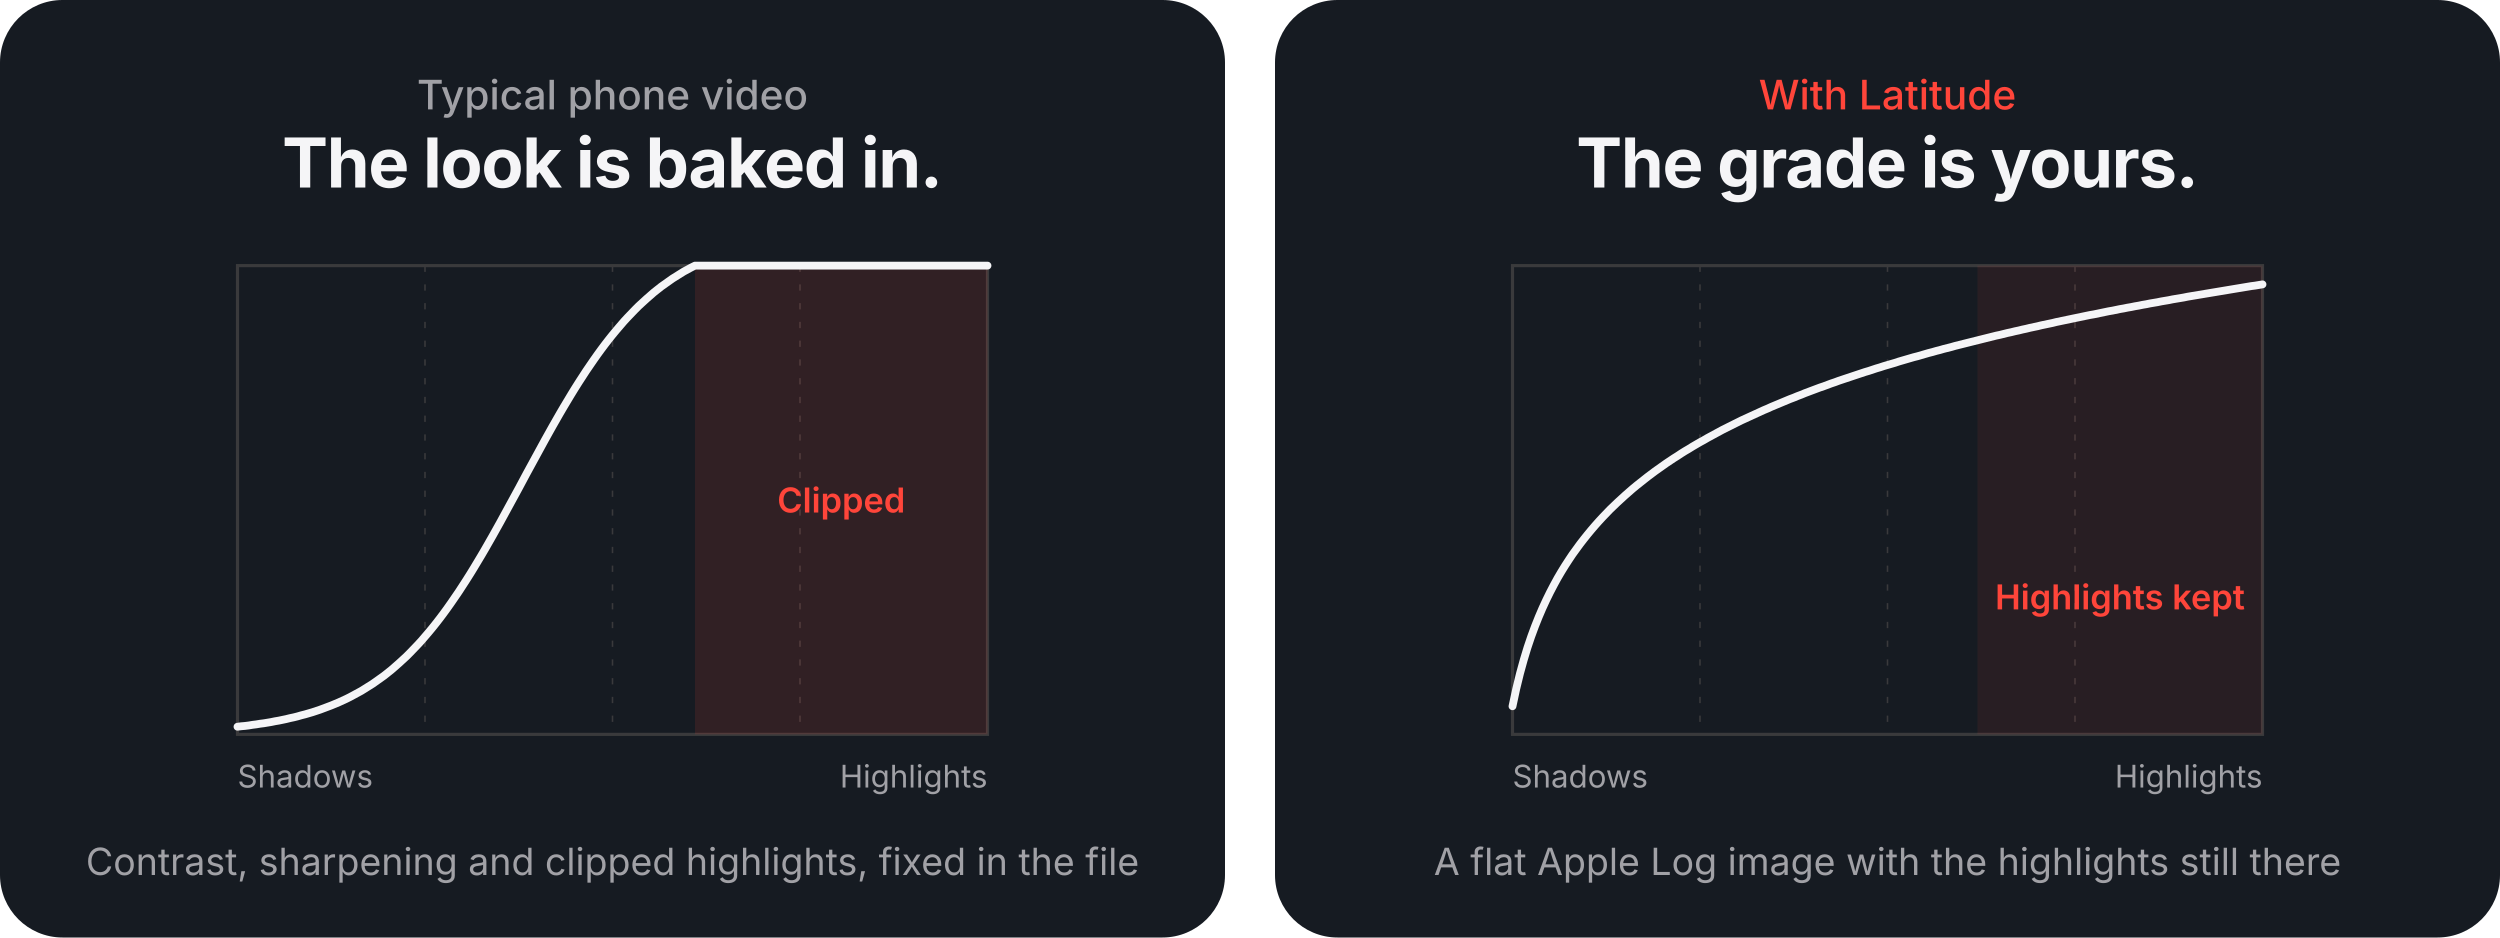
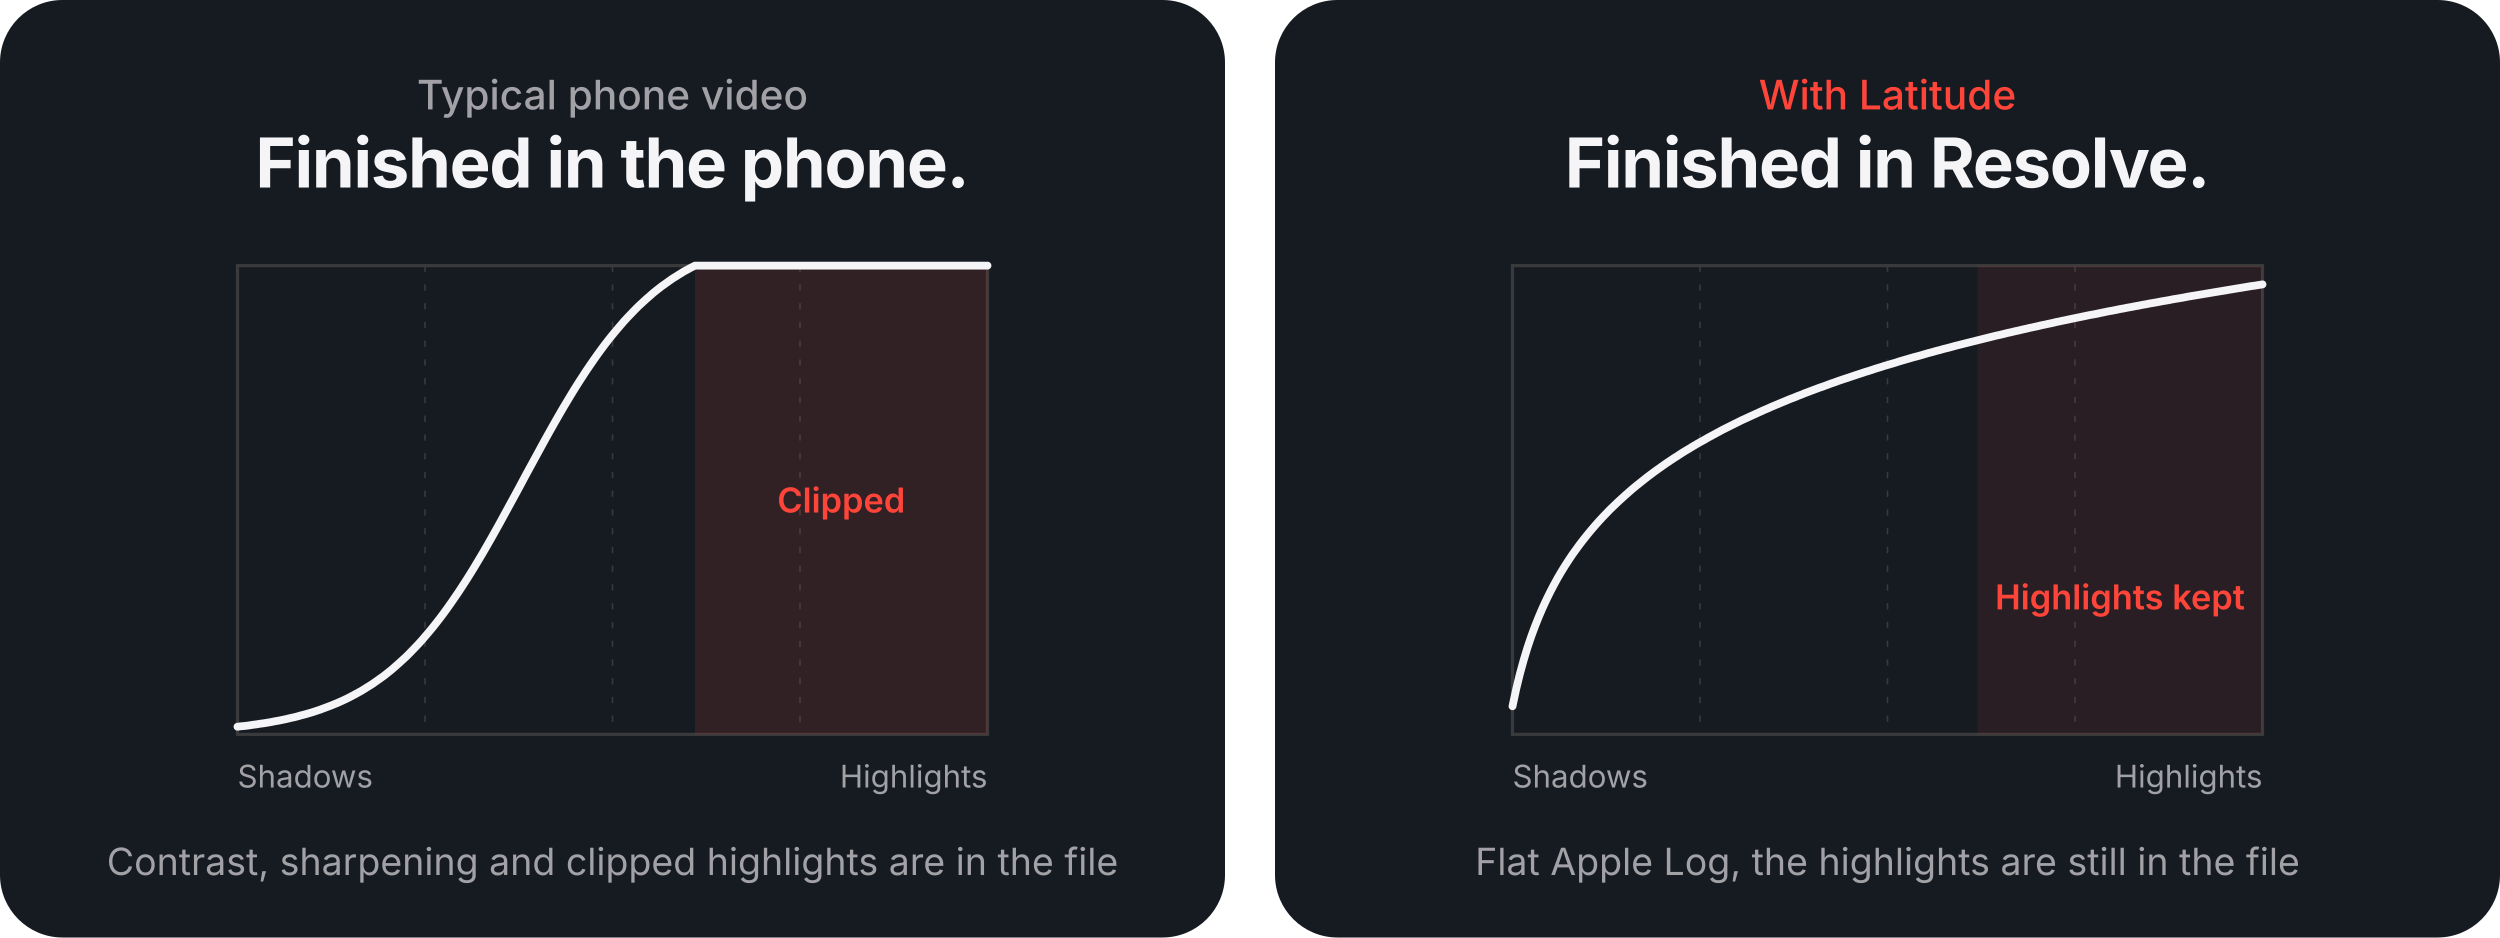
- <svg xmlns="http://www.w3.org/2000/svg" viewBox="0 0 1600 600" width="1600" height="600" role="img" aria-label="Typical phone video: the look is baked in, with contrast, sharpening and clipped highlights fixed in the file. With Latitude: the grade is yours, a flat Apple Log image with the highlights still there.">
+ <svg xmlns="http://www.w3.org/2000/svg" viewBox="0 0 1600 600" width="1600" height="600" role="img" aria-label="Typical phone video: finished in the phone, contrast, sharpening and clipped highlights are in the file. With Latitude: finished in Resolve, flat Apple Log with the highlights still in the file.">
  <style>text{font-family:-apple-system, BlinkMacSystemFont, 'SF Pro Display', 'SF Pro Text', 'Helvetica Neue', 'Segoe UI', Inter, Arial, sans-serif}</style>
  <rect x="0" y="0" width="784" height="600" rx="40" fill="#161b22" />
  <text x="392.0" y="70.0" font-size="26" font-weight="500" fill="#a1a1a6" text-anchor="middle" letter-spacing="0">Typical phone video</text>
-   <text x="392.0" y="120.0" font-size="44" font-weight="700" fill="#f5f5f7" text-anchor="middle" letter-spacing="-0.8">The look is baked in.</text>
+   <text x="392.0" y="120.0" font-size="44" font-weight="700" fill="#f5f5f7" text-anchor="middle" letter-spacing="-0.8">Finished in the phone.</text>
  <rect x="152" y="170" width="480" height="300" fill="none" stroke="#3a3a3c" stroke-width="2" />
  <line x1="272.0" y1="170" x2="272.0" y2="470" stroke="#3a3a3c" stroke-width="1" stroke-dasharray="4 8" />
  <line x1="392.0" y1="170" x2="392.0" y2="470" stroke="#3a3a3c" stroke-width="1" stroke-dasharray="4 8" />
  <line x1="512.0" y1="170" x2="512.0" y2="470" stroke="#3a3a3c" stroke-width="1" stroke-dasharray="4 8" />
  <rect x="444.8" y="170" width="187.2" height="300" fill="#ff453a" fill-opacity=".12" />
  <text x="538.4" y="328.0" font-size="22" font-weight="600" fill="#ff453a" text-anchor="middle" letter-spacing="0">Clipped</text>
  <path d="M152.0 465.1 L154.4 464.8 L156.8 464.6 L159.2 464.3 L161.6 463.9 L164.0 463.6 L166.4 463.2 L168.8 462.9 L171.2 462.5 L173.6 462.1 L176.0 461.6 L178.4 461.2 L180.8 460.7 L183.2 460.2 L185.6 459.6 L188.0 459.1 L190.4 458.5 L192.8 457.8 L195.2 457.2 L197.6 456.5 L200.0 455.8 L202.4 455.0 L204.8 454.2 L207.2 453.3 L209.6 452.4 L212.0 451.5 L214.4 450.5 L216.8 449.5 L219.2 448.4 L221.6 447.3 L224.0 446.1 L226.4 444.8 L228.8 443.5 L231.2 442.2 L233.6 440.7 L236.0 439.2 L238.4 437.7 L240.8 436.0 L243.2 434.3 L245.6 432.6 L248.0 430.7 L250.4 428.8 L252.8 426.7 L255.2 424.6 L257.6 422.4 L260.0 420.2 L262.4 417.8 L264.8 415.3 L267.2 412.8 L269.6 410.2 L272.0 407.4 L274.4 404.6 L276.8 401.7 L279.2 398.7 L281.6 395.6 L284.0 392.4 L286.4 389.1 L288.8 385.7 L291.2 382.2 L293.6 378.7 L296.0 375.0 L298.4 371.3 L300.8 367.5 L303.2 363.6 L305.6 359.6 L308.0 355.6 L310.4 351.5 L312.8 347.3 L315.2 343.1 L317.6 338.8 L320.0 334.5 L322.4 330.1 L324.8 325.7 L327.2 321.3 L329.6 316.9 L332.0 312.5 L334.4 308.0 L336.8 303.5 L339.2 299.1 L341.6 294.7 L344.0 290.3 L346.4 285.9 L348.8 281.5 L351.2 277.2 L353.6 272.9 L356.0 268.7 L358.4 264.5 L360.8 260.4 L363.2 256.4 L365.6 252.4 L368.0 248.5 L370.4 244.7 L372.8 241.0 L375.2 237.3 L377.6 233.8 L380.0 230.3 L382.4 226.9 L384.8 223.6 L387.2 220.4 L389.6 217.3 L392.0 214.3 L394.4 211.4 L396.8 208.6 L399.2 205.8 L401.6 203.2 L404.0 200.7 L406.4 198.2 L408.8 195.8 L411.2 193.6 L413.6 191.4 L416.0 189.3 L418.4 187.2 L420.8 185.3 L423.2 183.4 L425.6 181.7 L428.0 180.0 L430.4 178.3 L432.8 176.8 L435.2 175.3 L437.6 173.8 L440.0 172.5 L442.4 171.2 L444.8 170.0 L447.2 170.0 L449.6 170.0 L452.0 170.0 L454.4 170.0 L456.8 170.0 L459.2 170.0 L461.6 170.0 L464.0 170.0 L466.4 170.0 L468.8 170.0 L471.2 170.0 L473.6 170.0 L476.0 170.0 L478.4 170.0 L480.8 170.0 L483.2 170.0 L485.6 170.0 L488.0 170.0 L490.4 170.0 L492.8 170.0 L495.2 170.0 L497.6 170.0 L500.0 170.0 L502.4 170.0 L504.8 170.0 L507.2 170.0 L509.6 170.0 L512.0 170.0 L514.4 170.0 L516.8 170.0 L519.2 170.0 L521.6 170.0 L524.0 170.0 L526.4 170.0 L528.8 170.0 L531.2 170.0 L533.6 170.0 L536.0 170.0 L538.4 170.0 L540.8 170.0 L543.2 170.0 L545.6 170.0 L548.0 170.0 L550.4 170.0 L552.8 170.0 L555.2 170.0 L557.6 170.0 L560.0 170.0 L562.4 170.0 L564.8 170.0 L567.2 170.0 L569.6 170.0 L572.0 170.0 L574.4 170.0 L576.8 170.0 L579.2 170.0 L581.6 170.0 L584.0 170.0 L586.4 170.0 L588.8 170.0 L591.2 170.0 L593.6 170.0 L596.0 170.0 L598.4 170.0 L600.8 170.0 L603.2 170.0 L605.6 170.0 L608.0 170.0 L610.4 170.0 L612.8 170.0 L615.2 170.0 L617.6 170.0 L620.0 170.0 L622.4 170.0 L624.8 170.0 L627.2 170.0 L629.6 170.0 L632.0 170.0" fill="none" stroke="#f5f5f7" stroke-width="5" stroke-linecap="round" stroke-linejoin="round" />
  <text x="152.0" y="504.0" font-size="20" font-weight="400" fill="#a1a1a6" text-anchor="start" letter-spacing="0">Shadows</text>
  <text x="632.0" y="504.0" font-size="20" font-weight="400" fill="#a1a1a6" text-anchor="end" letter-spacing="0">Highlights</text>
-   <text x="392.0" y="560.0" font-size="24" font-weight="400" fill="#a1a1a6" text-anchor="middle" letter-spacing="0">Contrast, sharpening and clipped highlights, fixed in the file</text>
+   <text x="392.0" y="560.0" font-size="24" font-weight="400" fill="#a1a1a6" text-anchor="middle" letter-spacing="0">Contrast, sharpening and clipped highlights are in the file</text>
  <rect x="816" y="0" width="784" height="600" rx="40" fill="#161b22" />
  <text x="1208.0" y="70.0" font-size="26" font-weight="500" fill="#ff453a" text-anchor="middle" letter-spacing="0">With Latitude</text>
-   <text x="1208.0" y="120.0" font-size="44" font-weight="700" fill="#f5f5f7" text-anchor="middle" letter-spacing="-0.8">The grade is yours.</text>
+   <text x="1208.0" y="120.0" font-size="44" font-weight="700" fill="#f5f5f7" text-anchor="middle" letter-spacing="-0.8">Finished in Resolve.</text>
  <rect x="968" y="170" width="480" height="300" fill="none" stroke="#3a3a3c" stroke-width="2" />
  <line x1="1088.0" y1="170" x2="1088.0" y2="470" stroke="#3a3a3c" stroke-width="1" stroke-dasharray="4 8" />
  <line x1="1208.0" y1="170" x2="1208.0" y2="470" stroke="#3a3a3c" stroke-width="1" stroke-dasharray="4 8" />
  <line x1="1328.0" y1="170" x2="1328.0" y2="470" stroke="#3a3a3c" stroke-width="1" stroke-dasharray="4 8" />
  <rect x="1265.6" y="170" width="182.4" height="300" fill="#ff453a" fill-opacity=".08" />
  <text x="1356.8" y="390.0" font-size="22" font-weight="600" fill="#ff453a" text-anchor="middle" letter-spacing="0">Highlights kept</text>
  <path d="M968.0 452.0 L970.4 440.8 L972.8 431.0 L975.2 422.3 L977.6 414.4 L980.0 407.3 L982.4 400.8 L984.8 394.8 L987.2 389.2 L989.6 384.0 L992.0 379.1 L994.4 374.5 L996.8 370.1 L999.2 366.0 L1001.6 362.1 L1004.0 358.4 L1006.4 354.8 L1008.8 351.5 L1011.2 348.2 L1013.6 345.1 L1016.0 342.1 L1018.4 339.2 L1020.8 336.4 L1023.2 333.7 L1025.6 331.1 L1028.0 328.6 L1030.4 326.1 L1032.8 323.8 L1035.2 321.5 L1037.6 319.3 L1040.0 317.1 L1042.4 315.0 L1044.8 312.9 L1047.2 310.9 L1049.6 309.0 L1052.0 307.1 L1054.4 305.2 L1056.8 303.4 L1059.2 301.6 L1061.6 299.9 L1064.0 298.2 L1066.4 296.5 L1068.8 294.9 L1071.2 293.3 L1073.6 291.8 L1076.0 290.2 L1078.4 288.7 L1080.8 287.3 L1083.2 285.8 L1085.6 284.4 L1088.0 283.0 L1090.4 281.7 L1092.8 280.3 L1095.2 279.0 L1097.6 277.7 L1100.0 276.4 L1102.4 275.1 L1104.8 273.9 L1107.2 272.7 L1109.6 271.5 L1112.0 270.3 L1114.4 269.1 L1116.8 268.0 L1119.2 266.9 L1121.6 265.8 L1124.0 264.7 L1126.4 263.6 L1128.8 262.5 L1131.2 261.5 L1133.6 260.4 L1136.0 259.4 L1138.4 258.4 L1140.8 257.4 L1143.2 256.4 L1145.6 255.4 L1148.0 254.5 L1150.4 253.5 L1152.8 252.6 L1155.2 251.6 L1157.6 250.7 L1160.0 249.8 L1162.4 248.9 L1164.8 248.0 L1167.2 247.2 L1169.6 246.3 L1172.0 245.4 L1174.4 244.6 L1176.8 243.7 L1179.2 242.9 L1181.6 242.1 L1184.0 241.3 L1186.4 240.5 L1188.8 239.7 L1191.2 238.9 L1193.6 238.1 L1196.0 237.4 L1198.4 236.6 L1200.8 235.8 L1203.2 235.1 L1205.6 234.3 L1208.0 233.6 L1210.4 232.9 L1212.8 232.2 L1215.2 231.4 L1217.6 230.7 L1220.0 230.0 L1222.4 229.3 L1224.8 228.6 L1227.2 228.0 L1229.6 227.3 L1232.0 226.6 L1234.4 225.9 L1236.8 225.3 L1239.2 224.6 L1241.6 224.0 L1244.0 223.3 L1246.4 222.7 L1248.8 222.1 L1251.2 221.4 L1253.6 220.8 L1256.0 220.2 L1258.4 219.6 L1260.8 219.0 L1263.2 218.4 L1265.6 217.8 L1268.0 217.2 L1270.4 216.6 L1272.8 216.0 L1275.2 215.4 L1277.6 214.8 L1280.0 214.3 L1282.4 213.7 L1284.8 213.1 L1287.2 212.6 L1289.6 212.0 L1292.0 211.5 L1294.4 210.9 L1296.8 210.4 L1299.2 209.8 L1301.6 209.3 L1304.0 208.8 L1306.4 208.2 L1308.8 207.7 L1311.2 207.2 L1313.6 206.7 L1316.0 206.1 L1318.4 205.6 L1320.8 205.1 L1323.2 204.6 L1325.6 204.1 L1328.0 203.6 L1330.4 203.1 L1332.8 202.6 L1335.2 202.1 L1337.6 201.6 L1340.0 201.2 L1342.4 200.7 L1344.8 200.2 L1347.2 199.7 L1349.6 199.2 L1352.0 198.8 L1354.4 198.3 L1356.8 197.8 L1359.2 197.4 L1361.6 196.9 L1364.0 196.5 L1366.4 196.0 L1368.8 195.6 L1371.2 195.1 L1373.6 194.7 L1376.0 194.2 L1378.4 193.8 L1380.8 193.4 L1383.2 192.9 L1385.6 192.5 L1388.0 192.1 L1390.4 191.6 L1392.8 191.2 L1395.2 190.8 L1397.6 190.4 L1400.0 189.9 L1402.4 189.5 L1404.8 189.1 L1407.2 188.7 L1409.6 188.3 L1412.0 187.9 L1414.4 187.5 L1416.8 187.1 L1419.2 186.7 L1421.6 186.3 L1424.0 185.9 L1426.4 185.5 L1428.8 185.1 L1431.2 184.7 L1433.6 184.3 L1436.0 183.9 L1438.4 183.5 L1440.8 183.1 L1443.2 182.8 L1445.6 182.4 L1448.0 182.0" fill="none" stroke="#f5f5f7" stroke-width="5" stroke-linecap="round" stroke-linejoin="round" />
  <text x="968.0" y="504.0" font-size="20" font-weight="400" fill="#a1a1a6" text-anchor="start" letter-spacing="0">Shadows</text>
  <text x="1448.0" y="504.0" font-size="20" font-weight="400" fill="#a1a1a6" text-anchor="end" letter-spacing="0">Highlights</text>
-   <text x="1208.0" y="560.0" font-size="24" font-weight="400" fill="#a1a1a6" text-anchor="middle" letter-spacing="0">A flat Apple Log image with the highlights still there</text>
+   <text x="1208.0" y="560.0" font-size="24" font-weight="400" fill="#a1a1a6" text-anchor="middle" letter-spacing="0">Flat Apple Log, the highlights are still in the file</text>
</svg>
